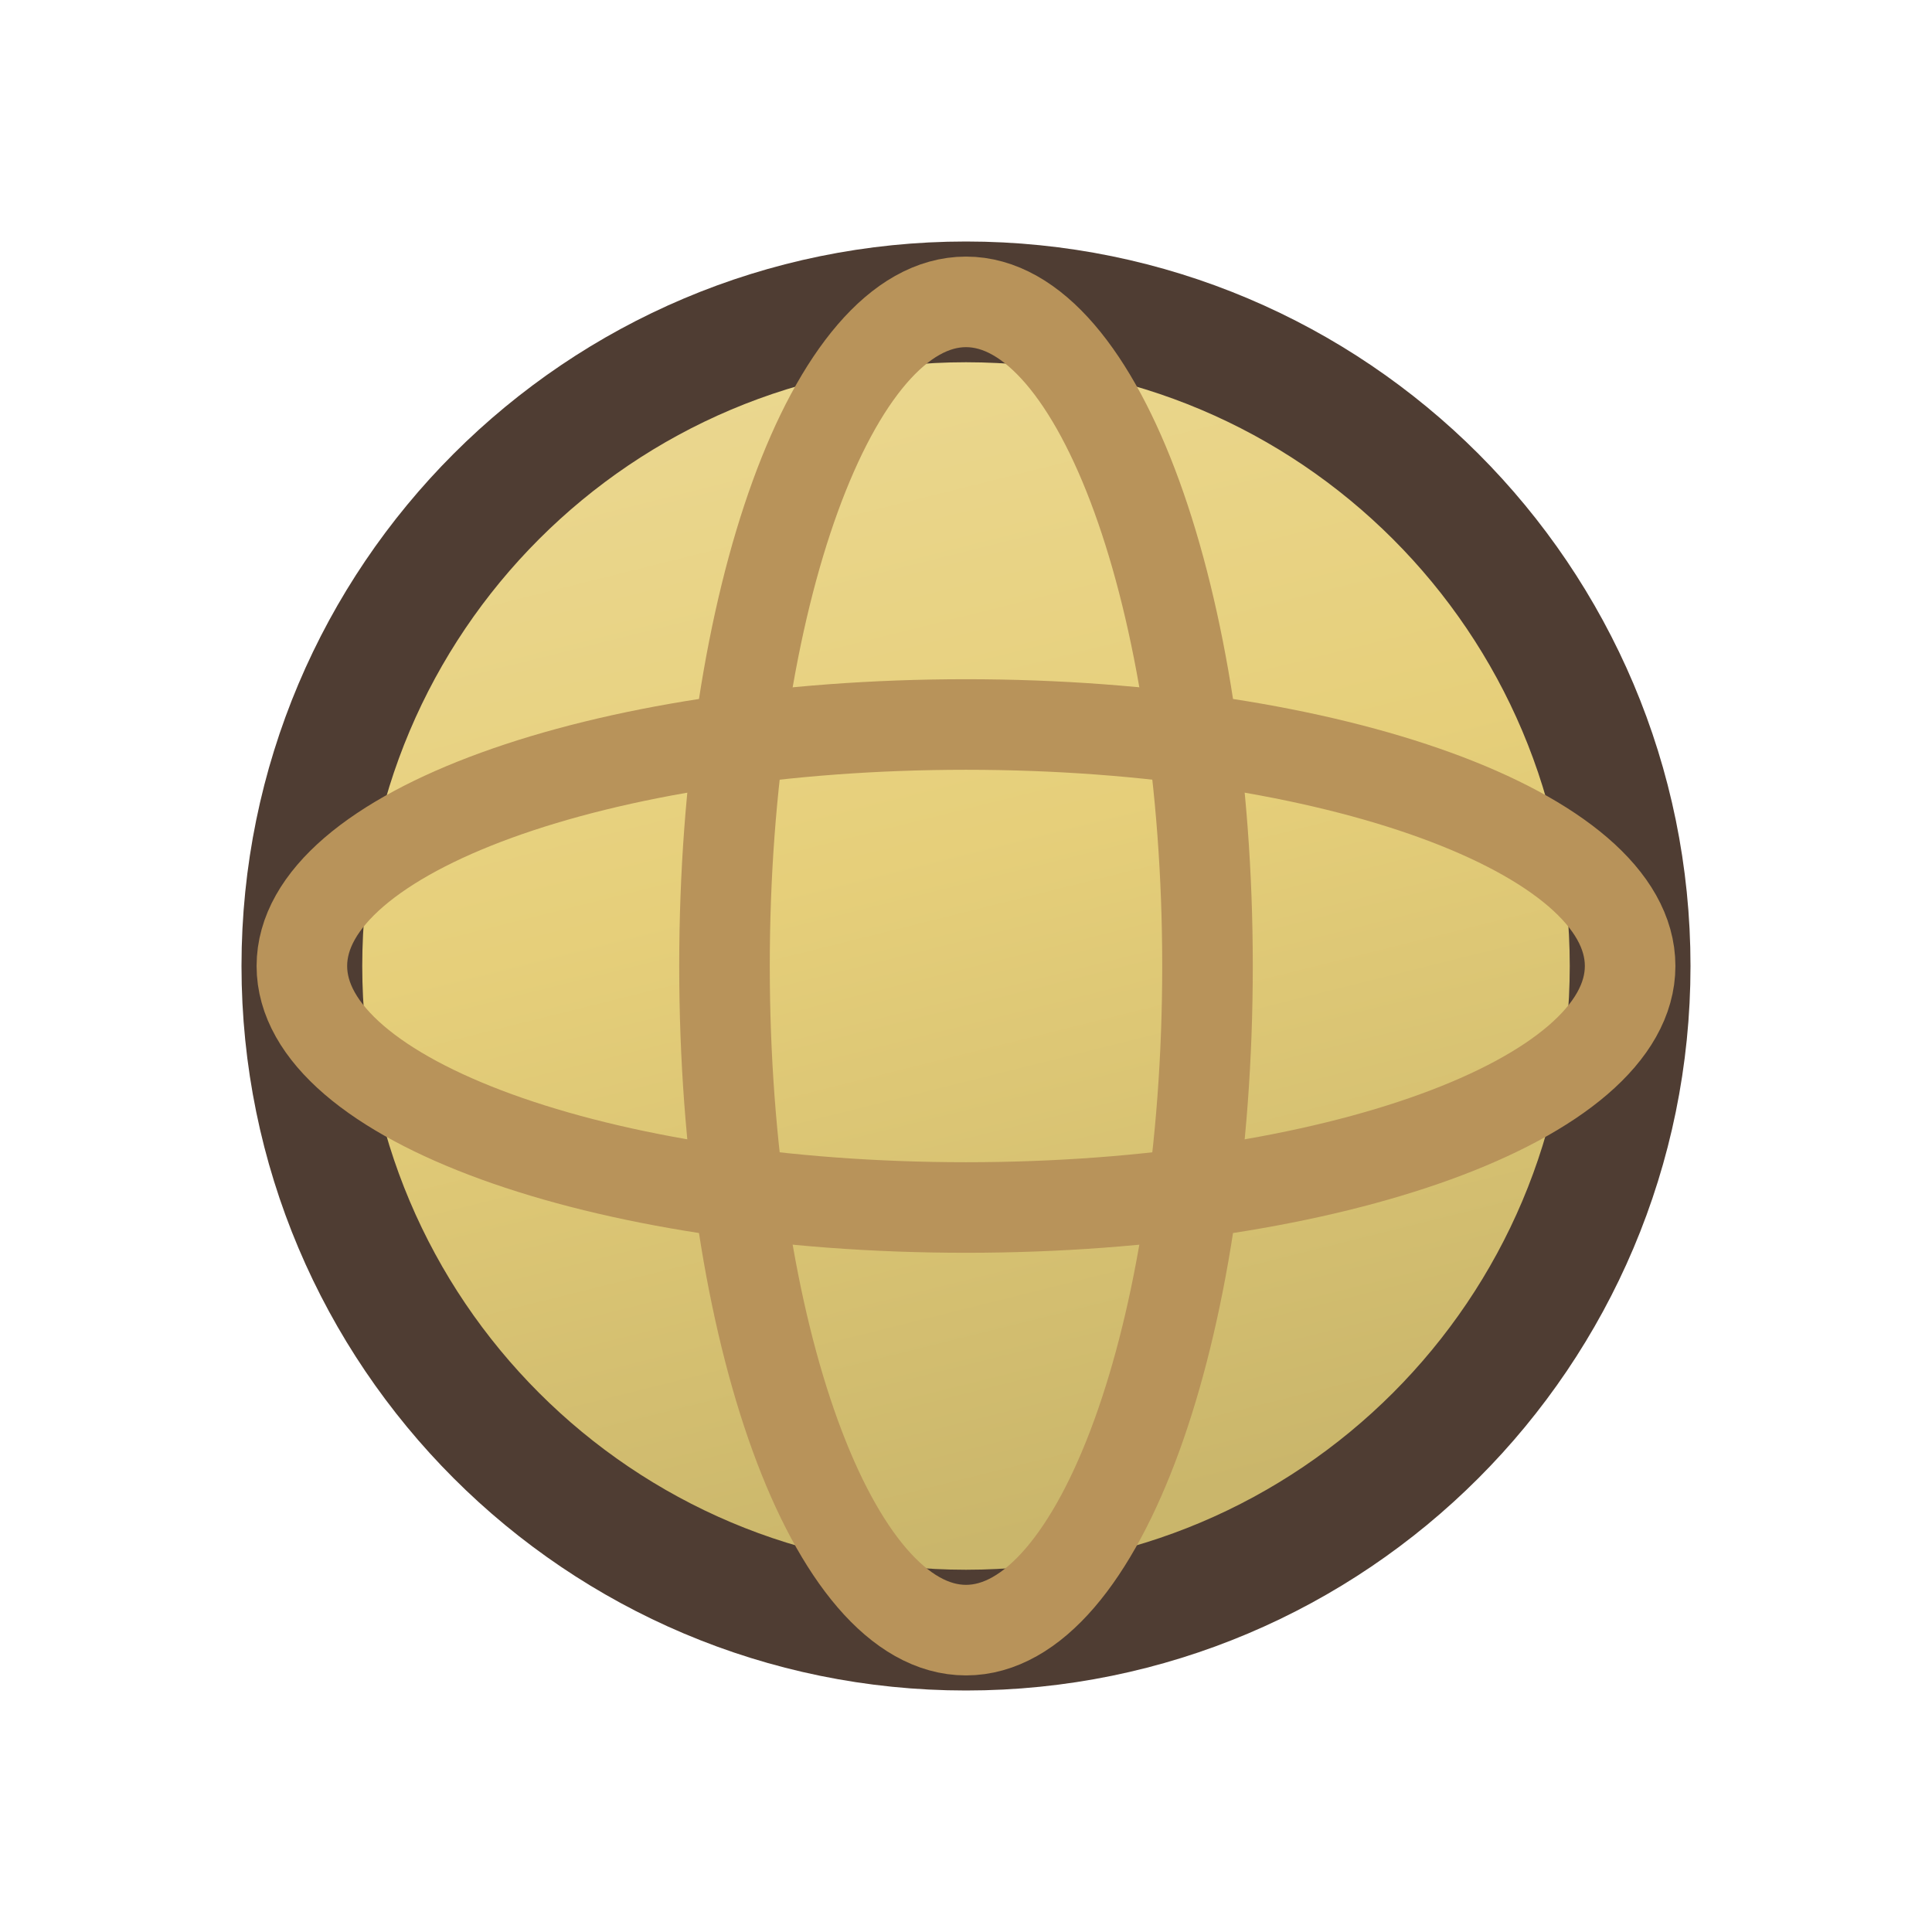
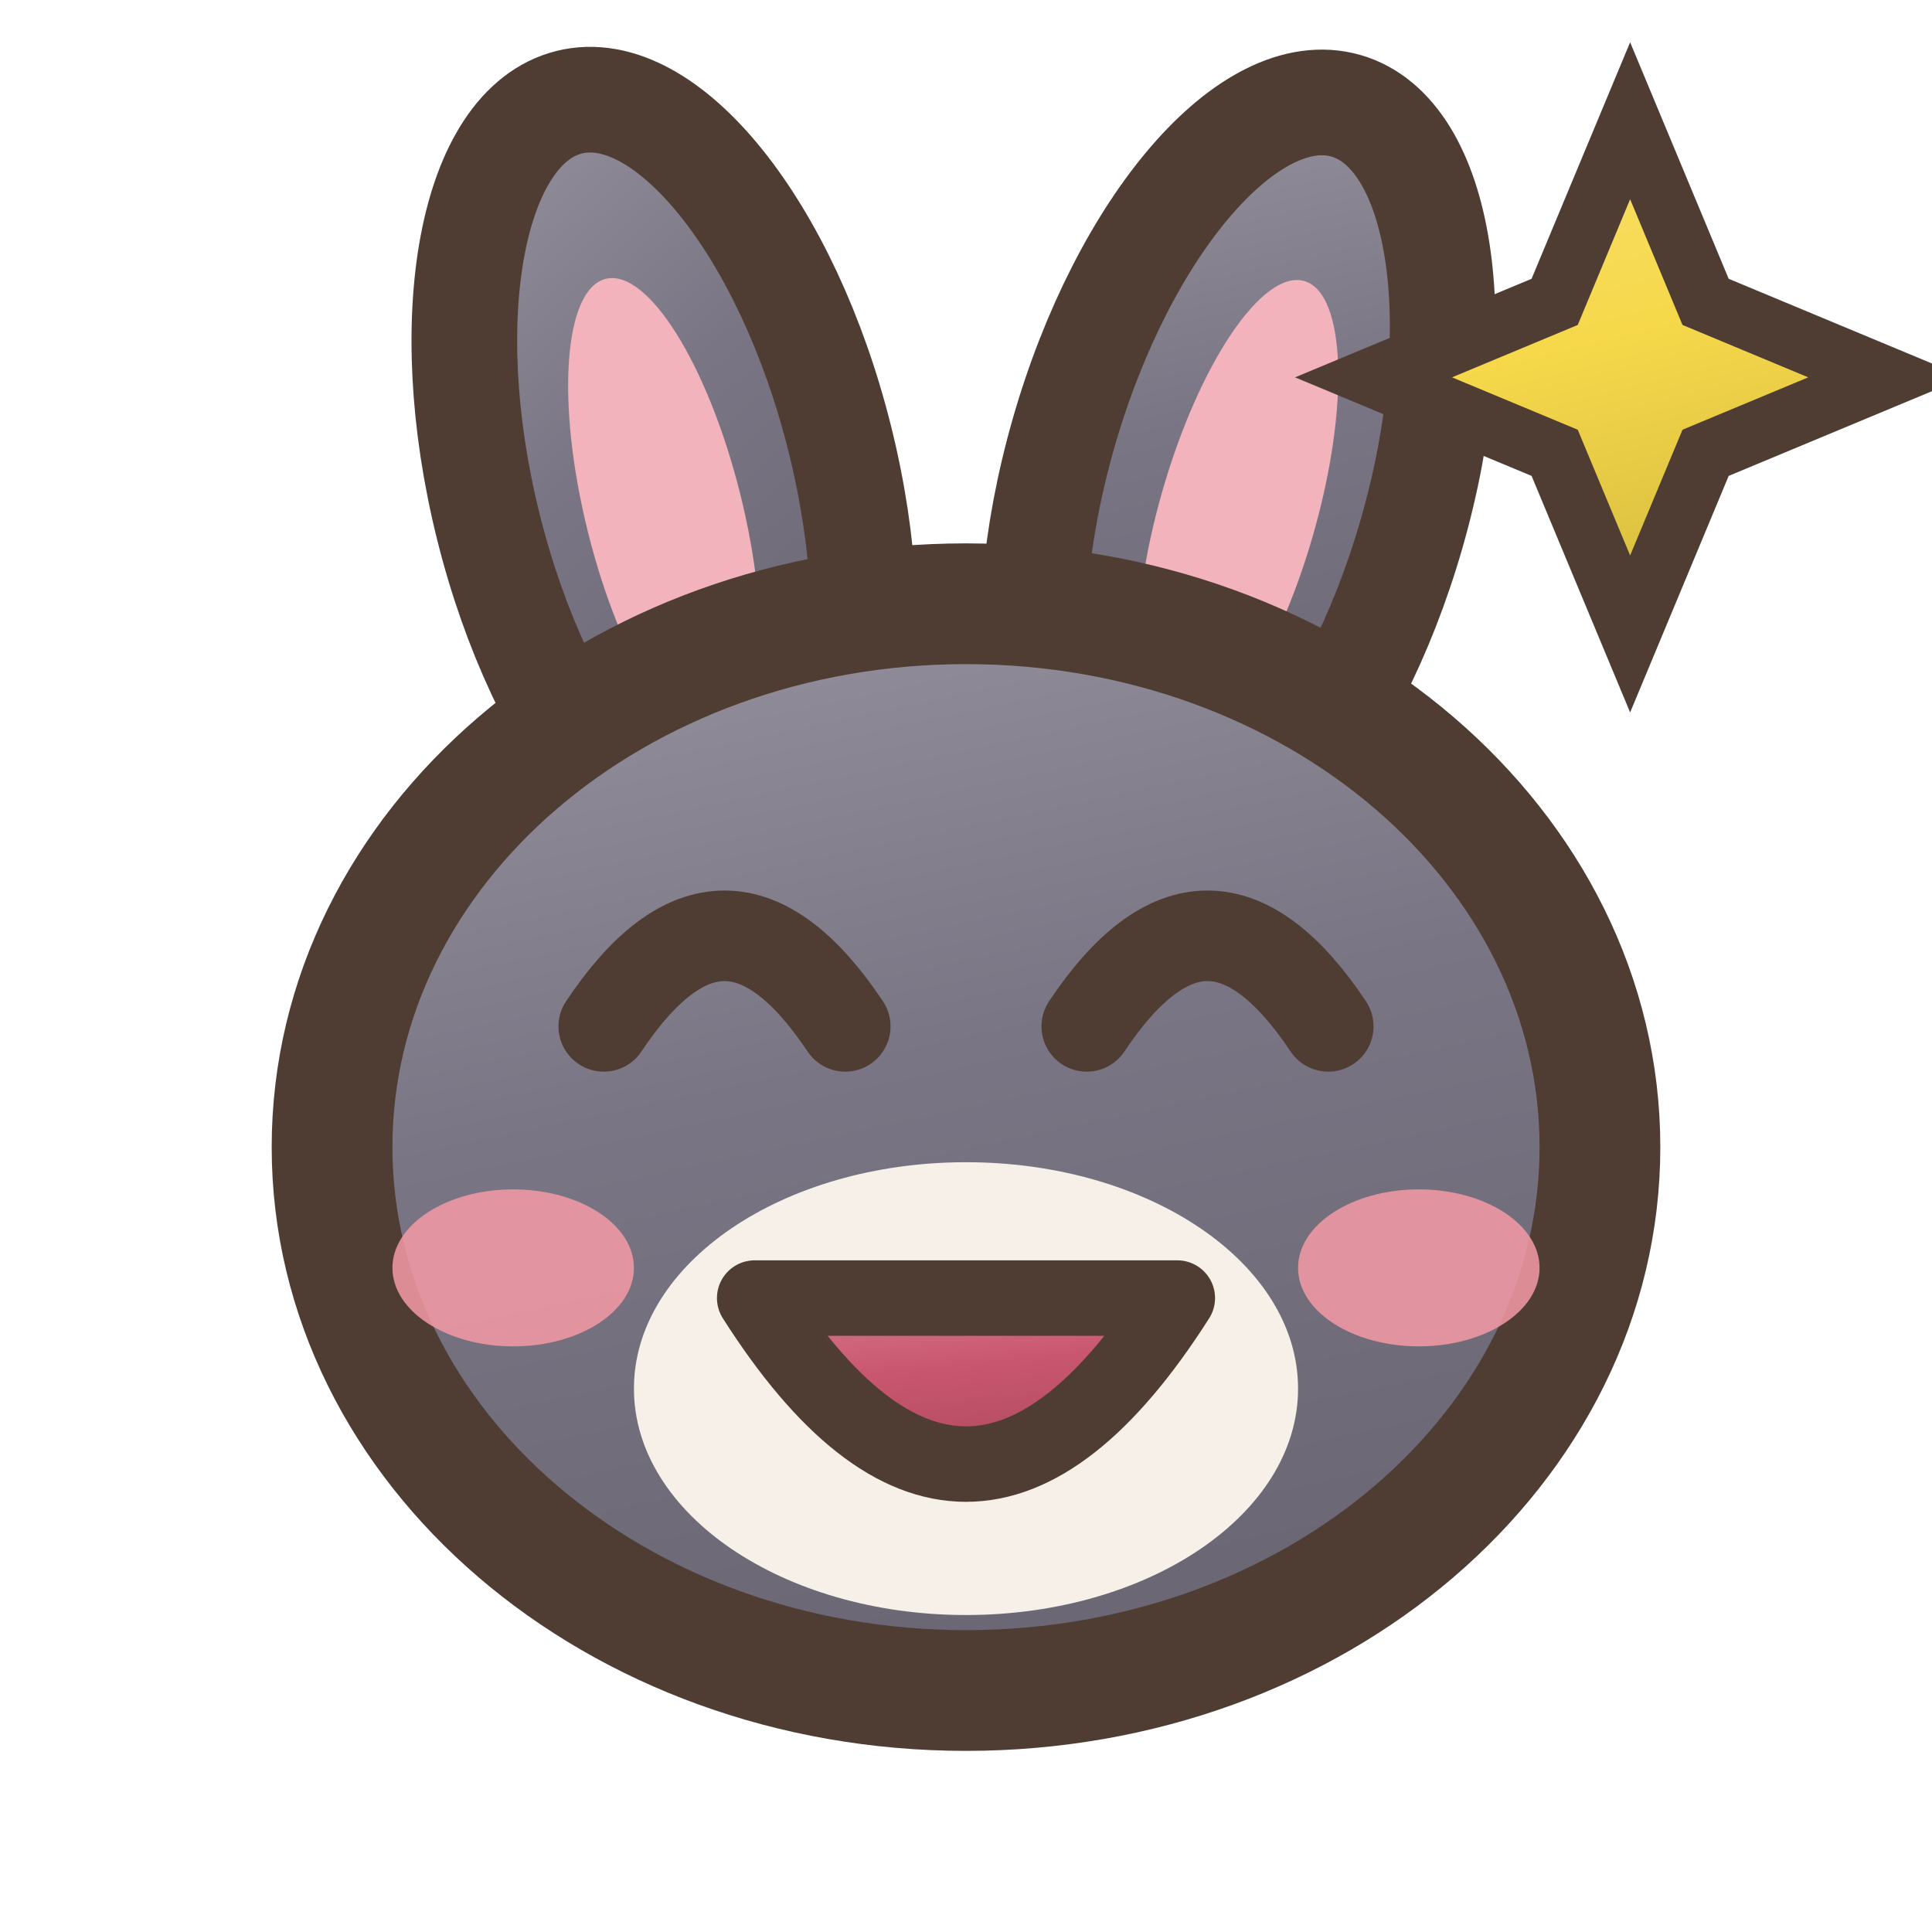
<svg xmlns="http://www.w3.org/2000/svg" width="64" height="64" viewBox="0 0 64 64">
  <defs>
-     <linearGradient id="se6cf7a" x1="0" y1="0" x2="0.25" y2="1">
-       <stop offset="0" stop-color="#ecda97" />
-       <stop offset="0.5" stop-color="#e6cf7a" />
-       <stop offset="1" stop-color="#cab66b" />
+     <linearGradient id="s7a7584" x1="0" y1="0" x2="0.25" y2="1">
+       <stop offset="0" stop-color="#97939f" />
+       <stop offset="0.5" stop-color="#7a7584" />
+       <stop offset="1" stop-color="#6b6774" />
+     </linearGradient>
+     <linearGradient id="sc9566e" x1="0" y1="0" x2="0.25" y2="1">
+       <stop offset="0" stop-color="#d57b8e" />
+       <stop offset="0.5" stop-color="#c9566e" />
+       <stop offset="1" stop-color="#b14c61" />
+     </linearGradient>
+     <linearGradient id="sf6d84a" x1="0" y1="0" x2="0.25" y2="1">
+       <stop offset="0" stop-color="#f8e172" />
+       <stop offset="0.5" stop-color="#f6d84a" />
+       <stop offset="1" stop-color="#d8be41" />
    </linearGradient>
  </defs>
-   <circle cx="32" cy="32" r="22" fill="url(#se6cf7a)" stroke="#4f3d33" stroke-width="4" stroke-linejoin="round" stroke-linecap="round" />
-   <ellipse cx="32" cy="32" rx="22" ry="8" fill="none" stroke="#b8935a" stroke-width="3" />
-   <ellipse cx="32" cy="32" rx="8" ry="22" fill="none" stroke="#b8935a" stroke-width="3" />
+   <ellipse cx="22" cy="16" rx="6" ry="13" transform="rotate(-14 22 16)" fill="url(#s7a7584)" stroke="#4f3d33" stroke-width="3.5" stroke-linejoin="round" stroke-linecap="round" />
+   <ellipse cx="22" cy="17" rx="2.6" ry="8" transform="rotate(-14 22 17)" fill="#f2b3bd" />
+   <ellipse cx="41" cy="16" rx="6" ry="13" transform="rotate(16 41 16)" fill="url(#s7a7584)" stroke="#4f3d33" stroke-width="3.5" stroke-linejoin="round" stroke-linecap="round" />
+   <ellipse cx="41" cy="17" rx="2.6" ry="8" transform="rotate(16 41 17)" fill="#f2b3bd" />
+   <ellipse cx="32" cy="38" rx="21" ry="18" fill="url(#s7a7584)" stroke="#4f3d33" stroke-width="4" stroke-linejoin="round" stroke-linecap="round" />
+   <ellipse cx="32" cy="46" rx="11" ry="7.5" fill="#f6f0e8" />
+   <path d="M20,34 q4,-6 8,0 M36,34 q4,-6 8,0" fill="none" stroke="#4f3d33" stroke-width="3" stroke-linecap="round" />
+   <path d="M25,43 q7,11 14,0 z" fill="url(#sc9566e)" stroke="#4f3d33" stroke-width="2.5" stroke-linejoin="round" />
+   <ellipse cx="17" cy="42" rx="4" ry="2.6" fill="#f59aa6" opacity="0.85" />
+   <ellipse cx="47" cy="42" rx="4" ry="2.6" fill="#f59aa6" opacity="0.85" />
+   <path d="M54,4 l2.5,6 l6,2.5 l-6,2.5 l-2.5,6 l-2.5,-6 l-6,-2.5 l6,-2.5z" fill="url(#sf6d84a)" stroke="#4f3d33" stroke-width="2" />
</svg>
